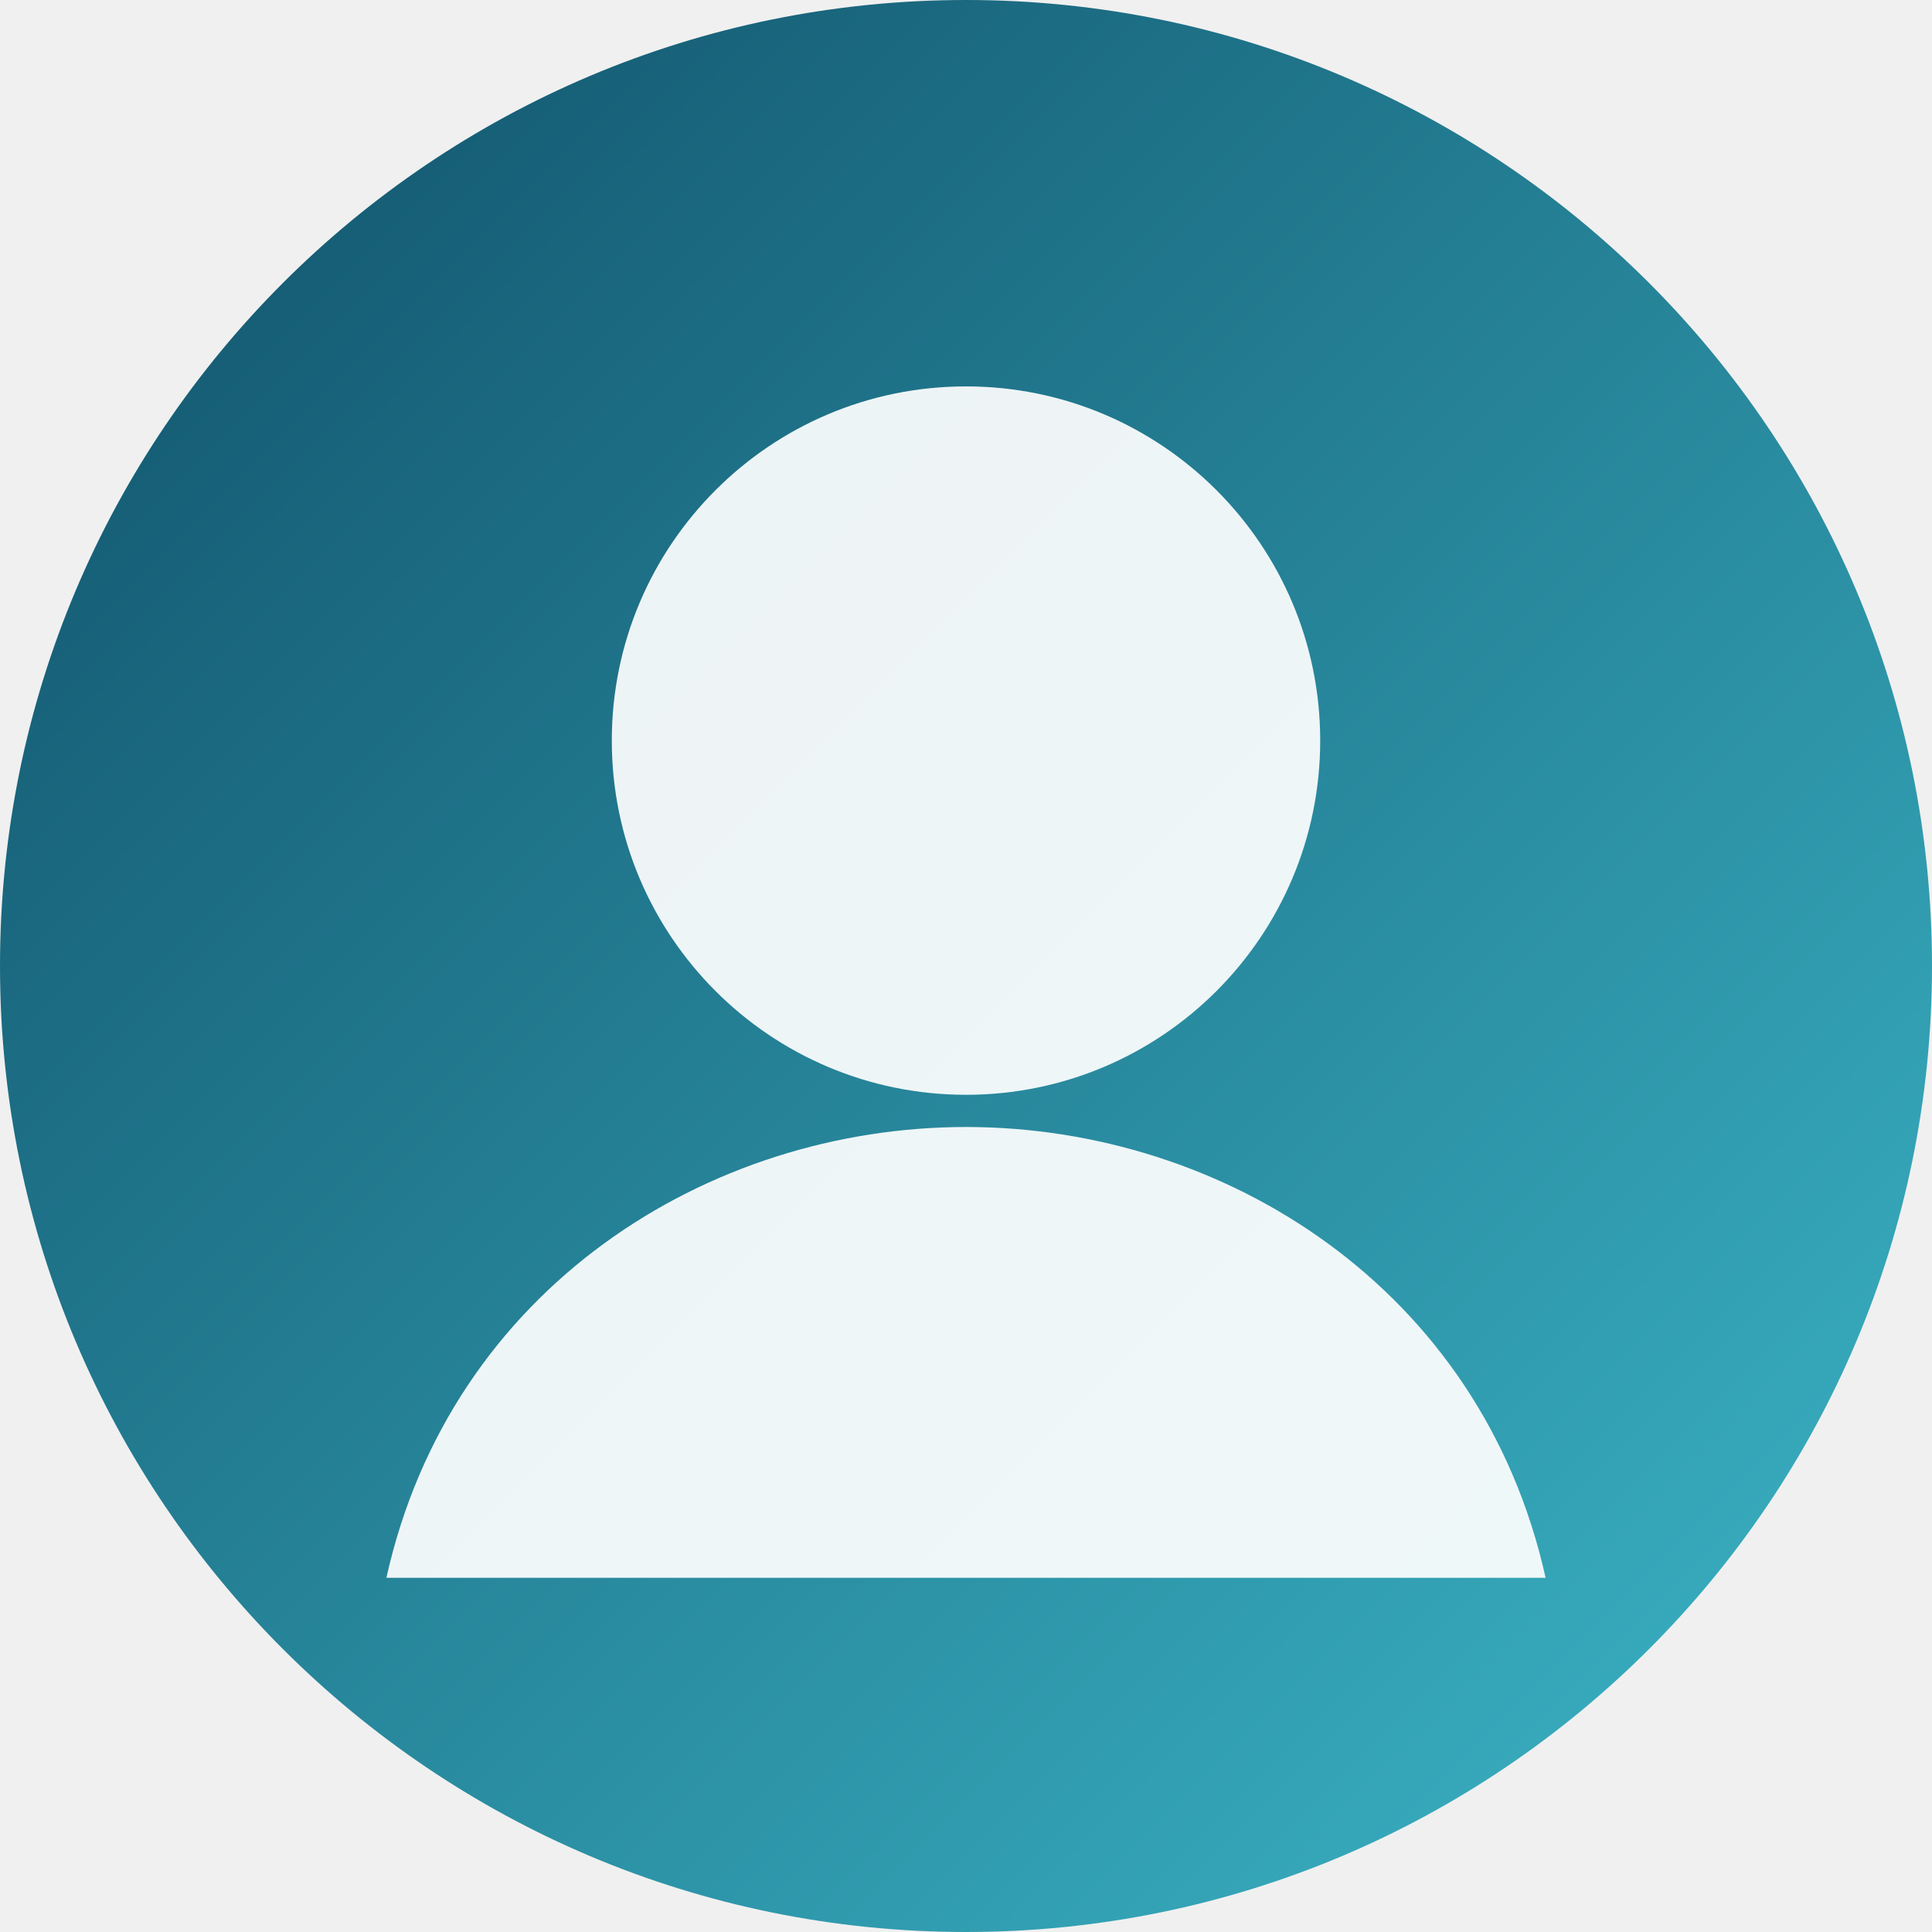
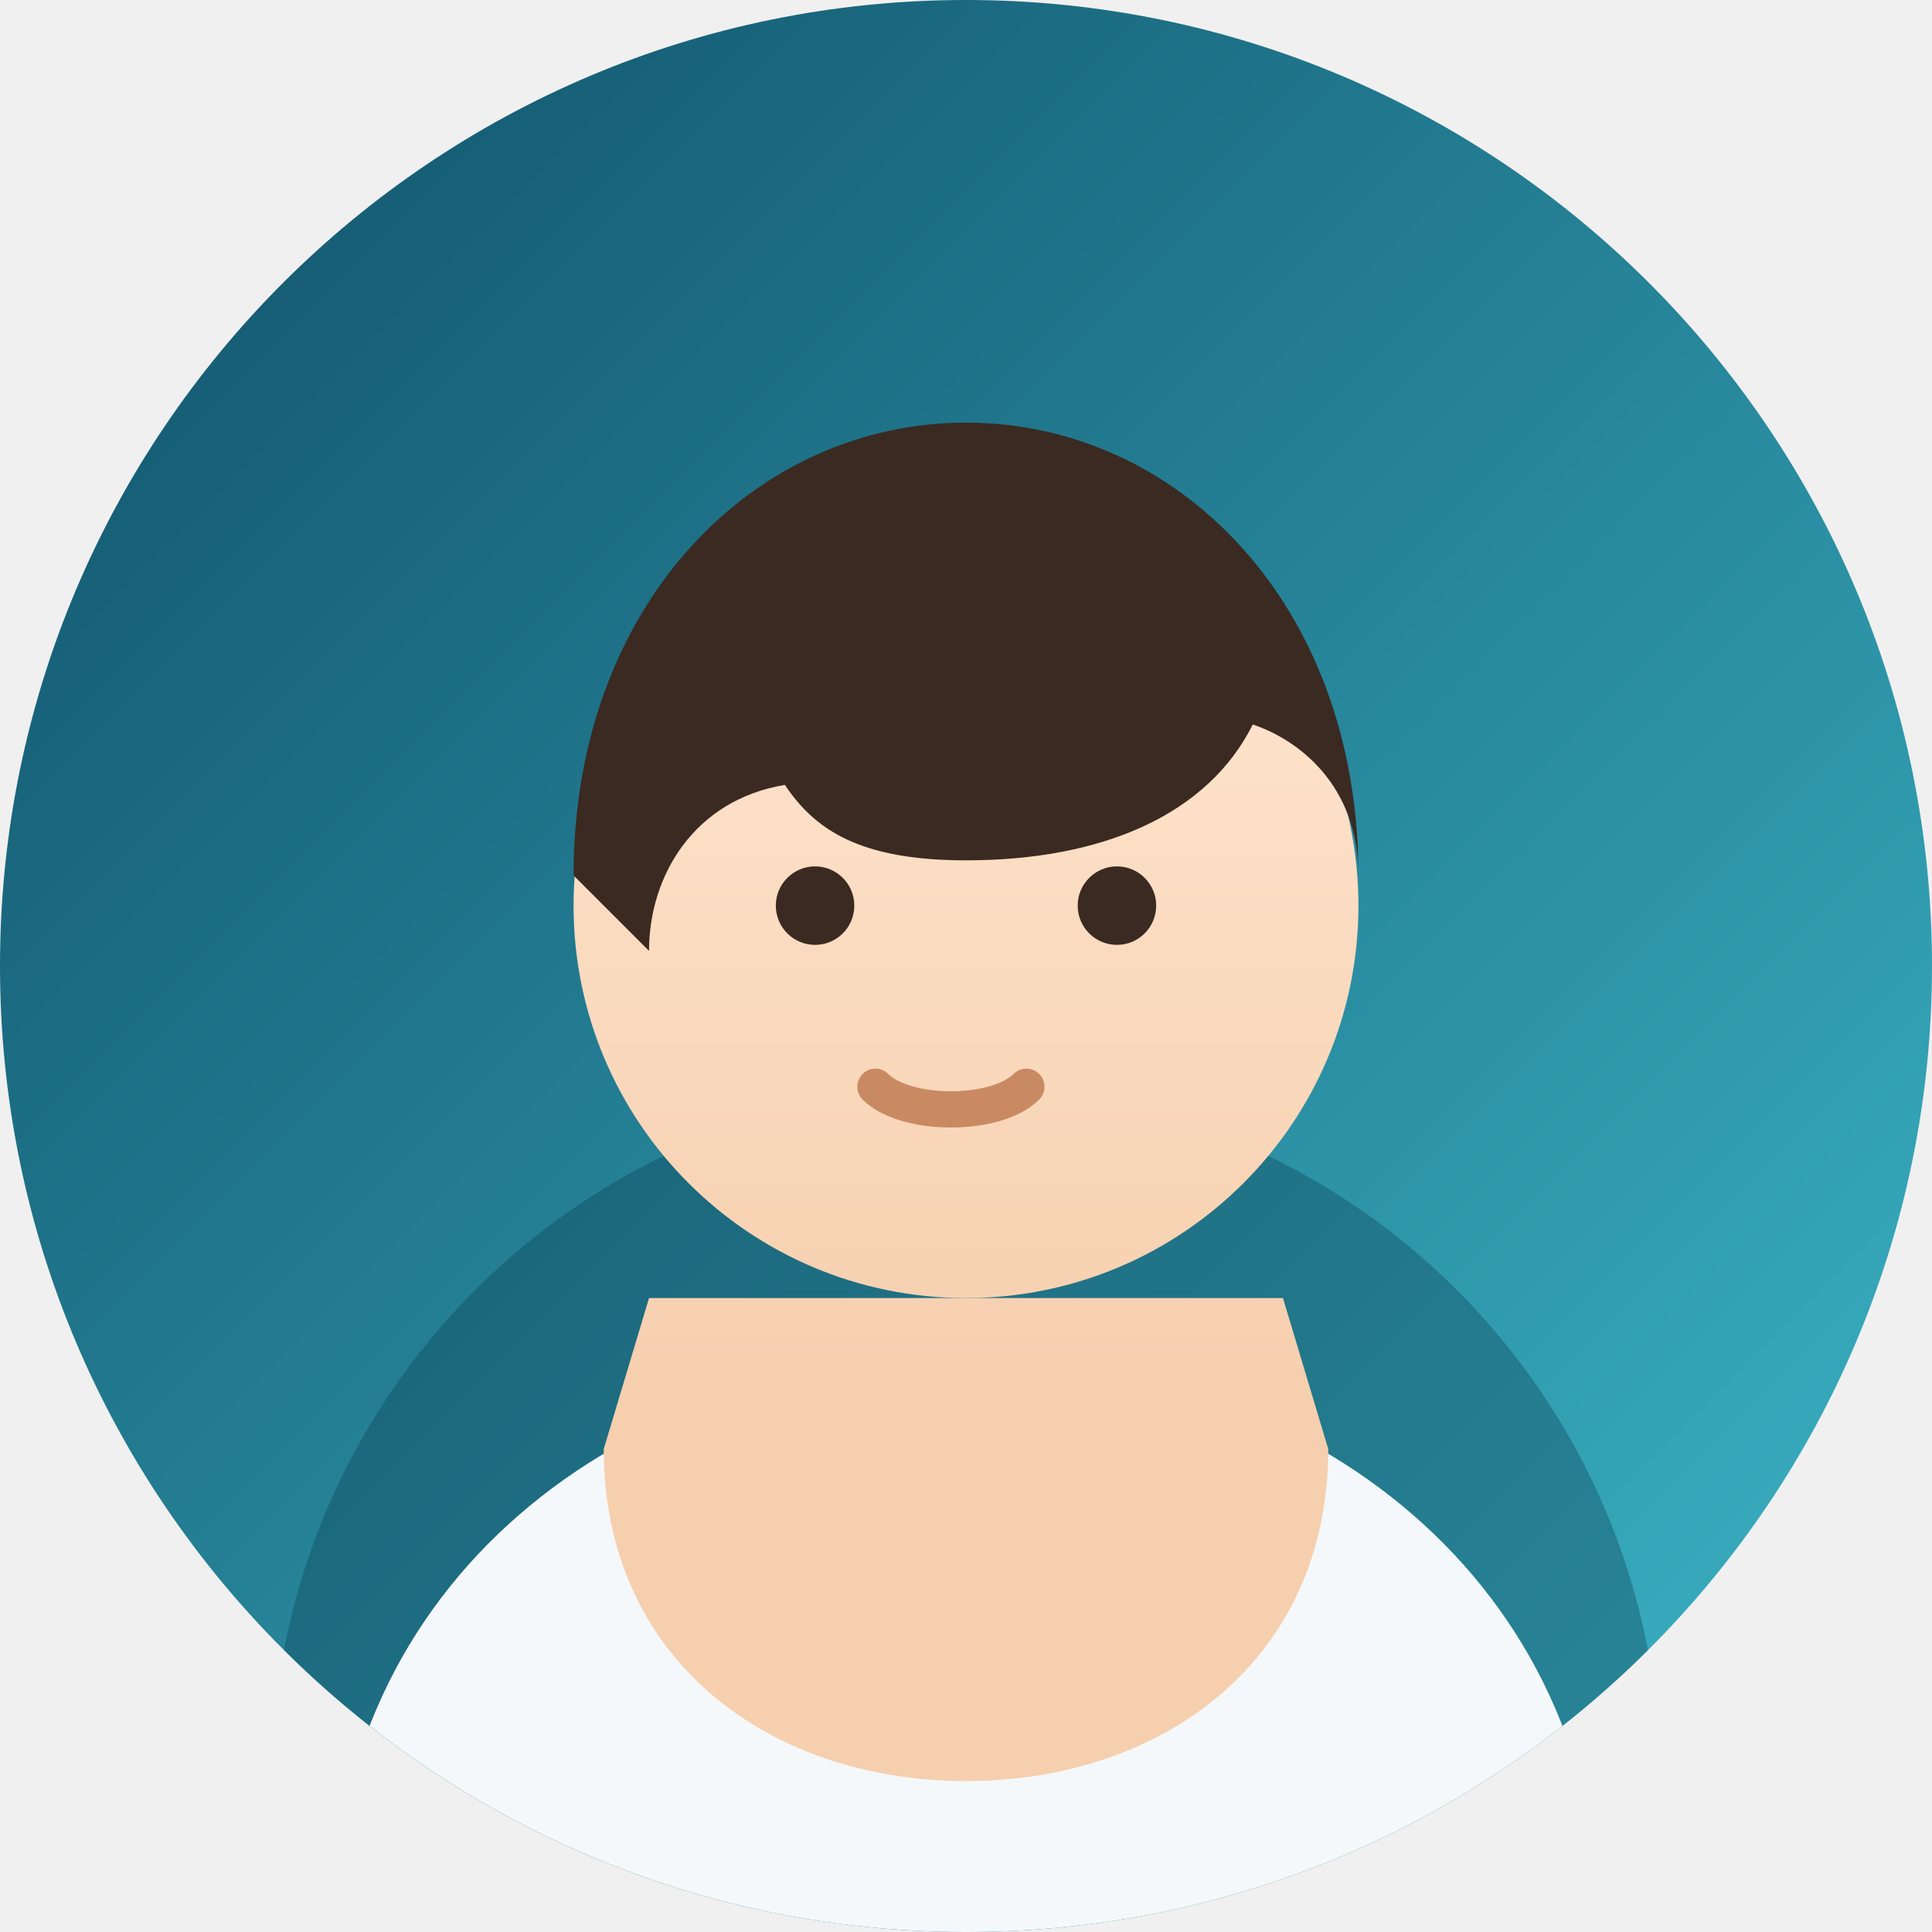
- <svg xmlns="http://www.w3.org/2000/svg" viewBox="0 0 120 120" fill="none">
+ <svg xmlns="http://www.w3.org/2000/svg" viewBox="0 0 128 128" fill="none">
  <defs>
-     <linearGradient id="bg" x1="0" y1="0" x2="120" y2="120" gradientUnits="userSpaceOnUse">
+     <linearGradient id="bg" x1="0" y1="0" x2="128" y2="128" gradientUnits="userSpaceOnUse">
      <stop stop-color="#0F4F68" />
      <stop offset="1" stop-color="#3DB8C9" />
    </linearGradient>
+     <linearGradient id="skin" x1="64" y1="34" x2="64" y2="92" gradientUnits="userSpaceOnUse">
+       <stop stop-color="#FFE7D2" />
+       <stop offset="1" stop-color="#F6CFAE" />
+     </linearGradient>
+     <clipPath id="round">
+       <circle cx="64" cy="64" r="64" />
+     </clipPath>
  </defs>
-   <circle cx="60" cy="60" r="60" fill="url(#bg)" />
-   <circle cx="60" cy="46" r="22" fill="white" fill-opacity="0.92" />
-   <path d="M24 98c4-18 20-28 36-28s32 10 36 28" fill="white" fill-opacity="0.92" />
+   <g clip-path="url(#round)">
+     <rect width="128" height="128" fill="url(#bg)" />
+     <circle cx="64" cy="118" r="46" fill="#0c3d52" fill-opacity="0.35" />
+     <path d="M22 128c0-23 19-38 42-38s42 15 42 38v8H22z" fill="#F4F8FA" />
+     <path d="M40 96c0 14 11 22 24 22s24-8 24-22l-3-10H43z" fill="url(#skin)" />
+     <circle cx="64" cy="60" r="26" fill="url(#skin)" />
+     <path d="M38 58c0-18 12-30 26-30s26 12 26 30c0-6-4-9-7-10-3 6-10 9-19 9-7 0-10-2-12-5-6 1-9 6-9 11z" fill="#3A2A22" />
+     <circle cx="54" cy="60" r="2.6" fill="#3A2A22" />
+     <circle cx="74" cy="60" r="2.6" fill="#3A2A22" />
+     <path d="M58 72c2 2 8 2 10 0" stroke="#C98A63" stroke-width="2.4" stroke-linecap="round" />
+   </g>
</svg>
